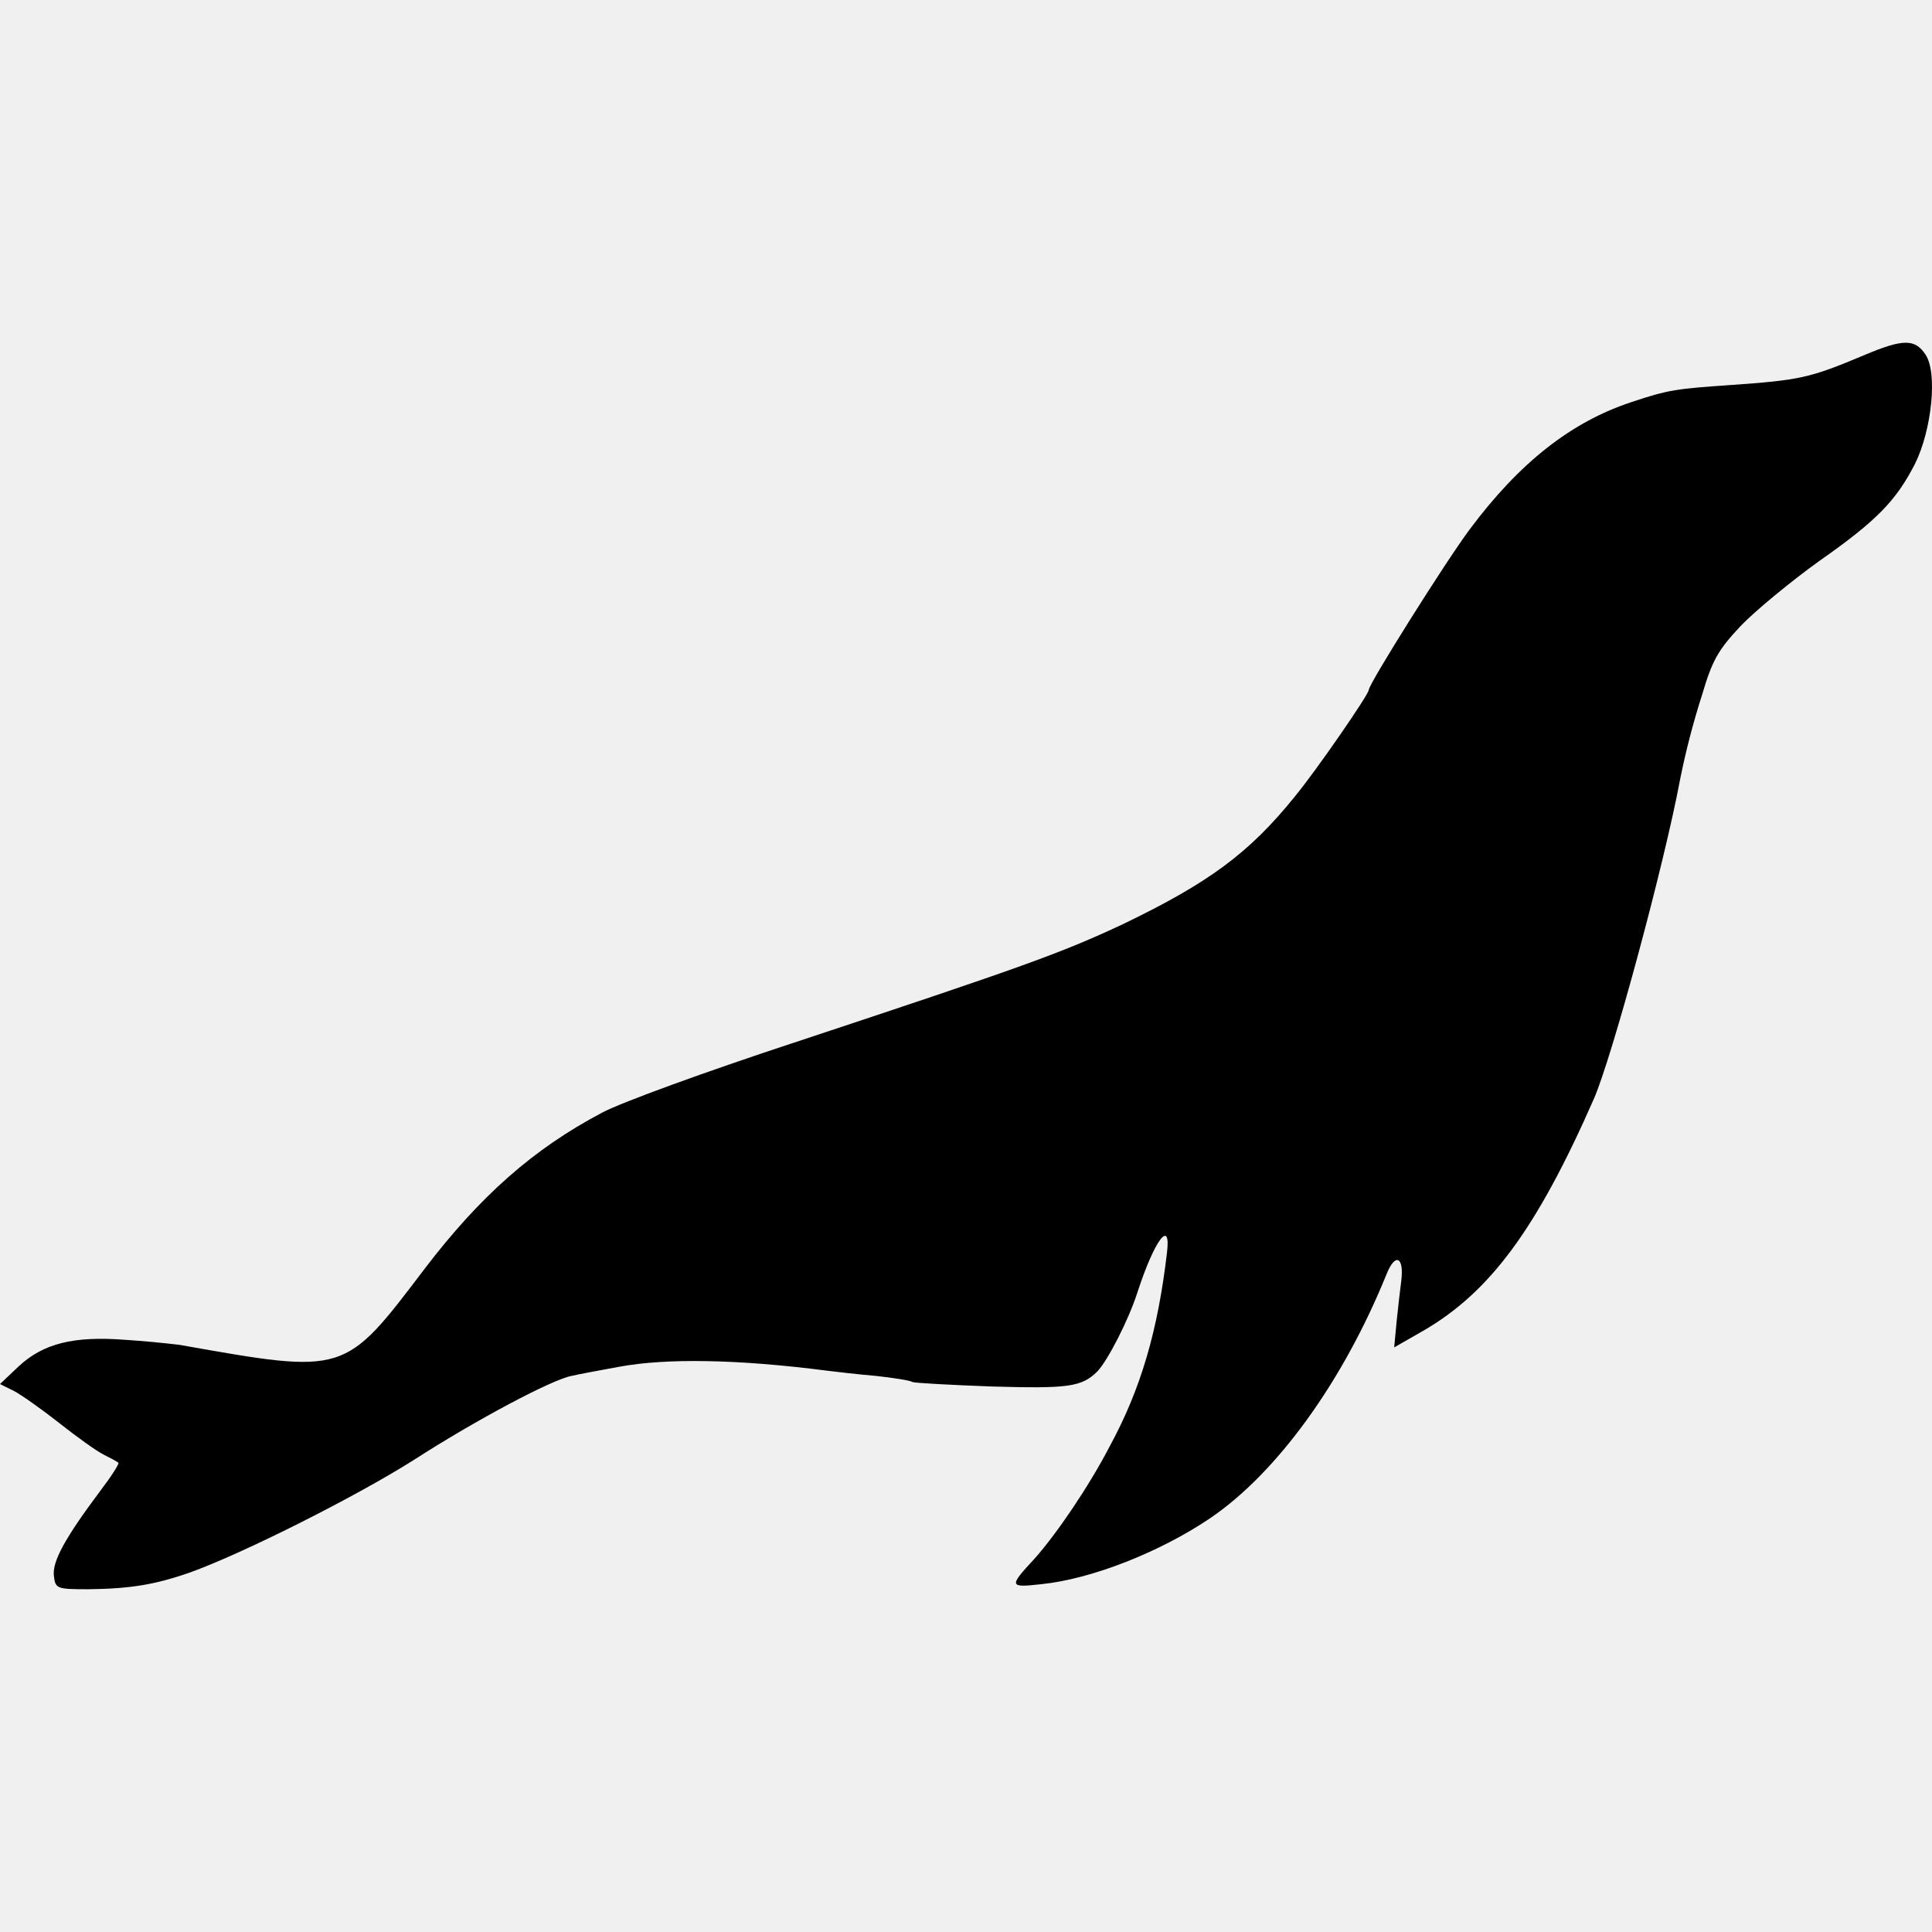
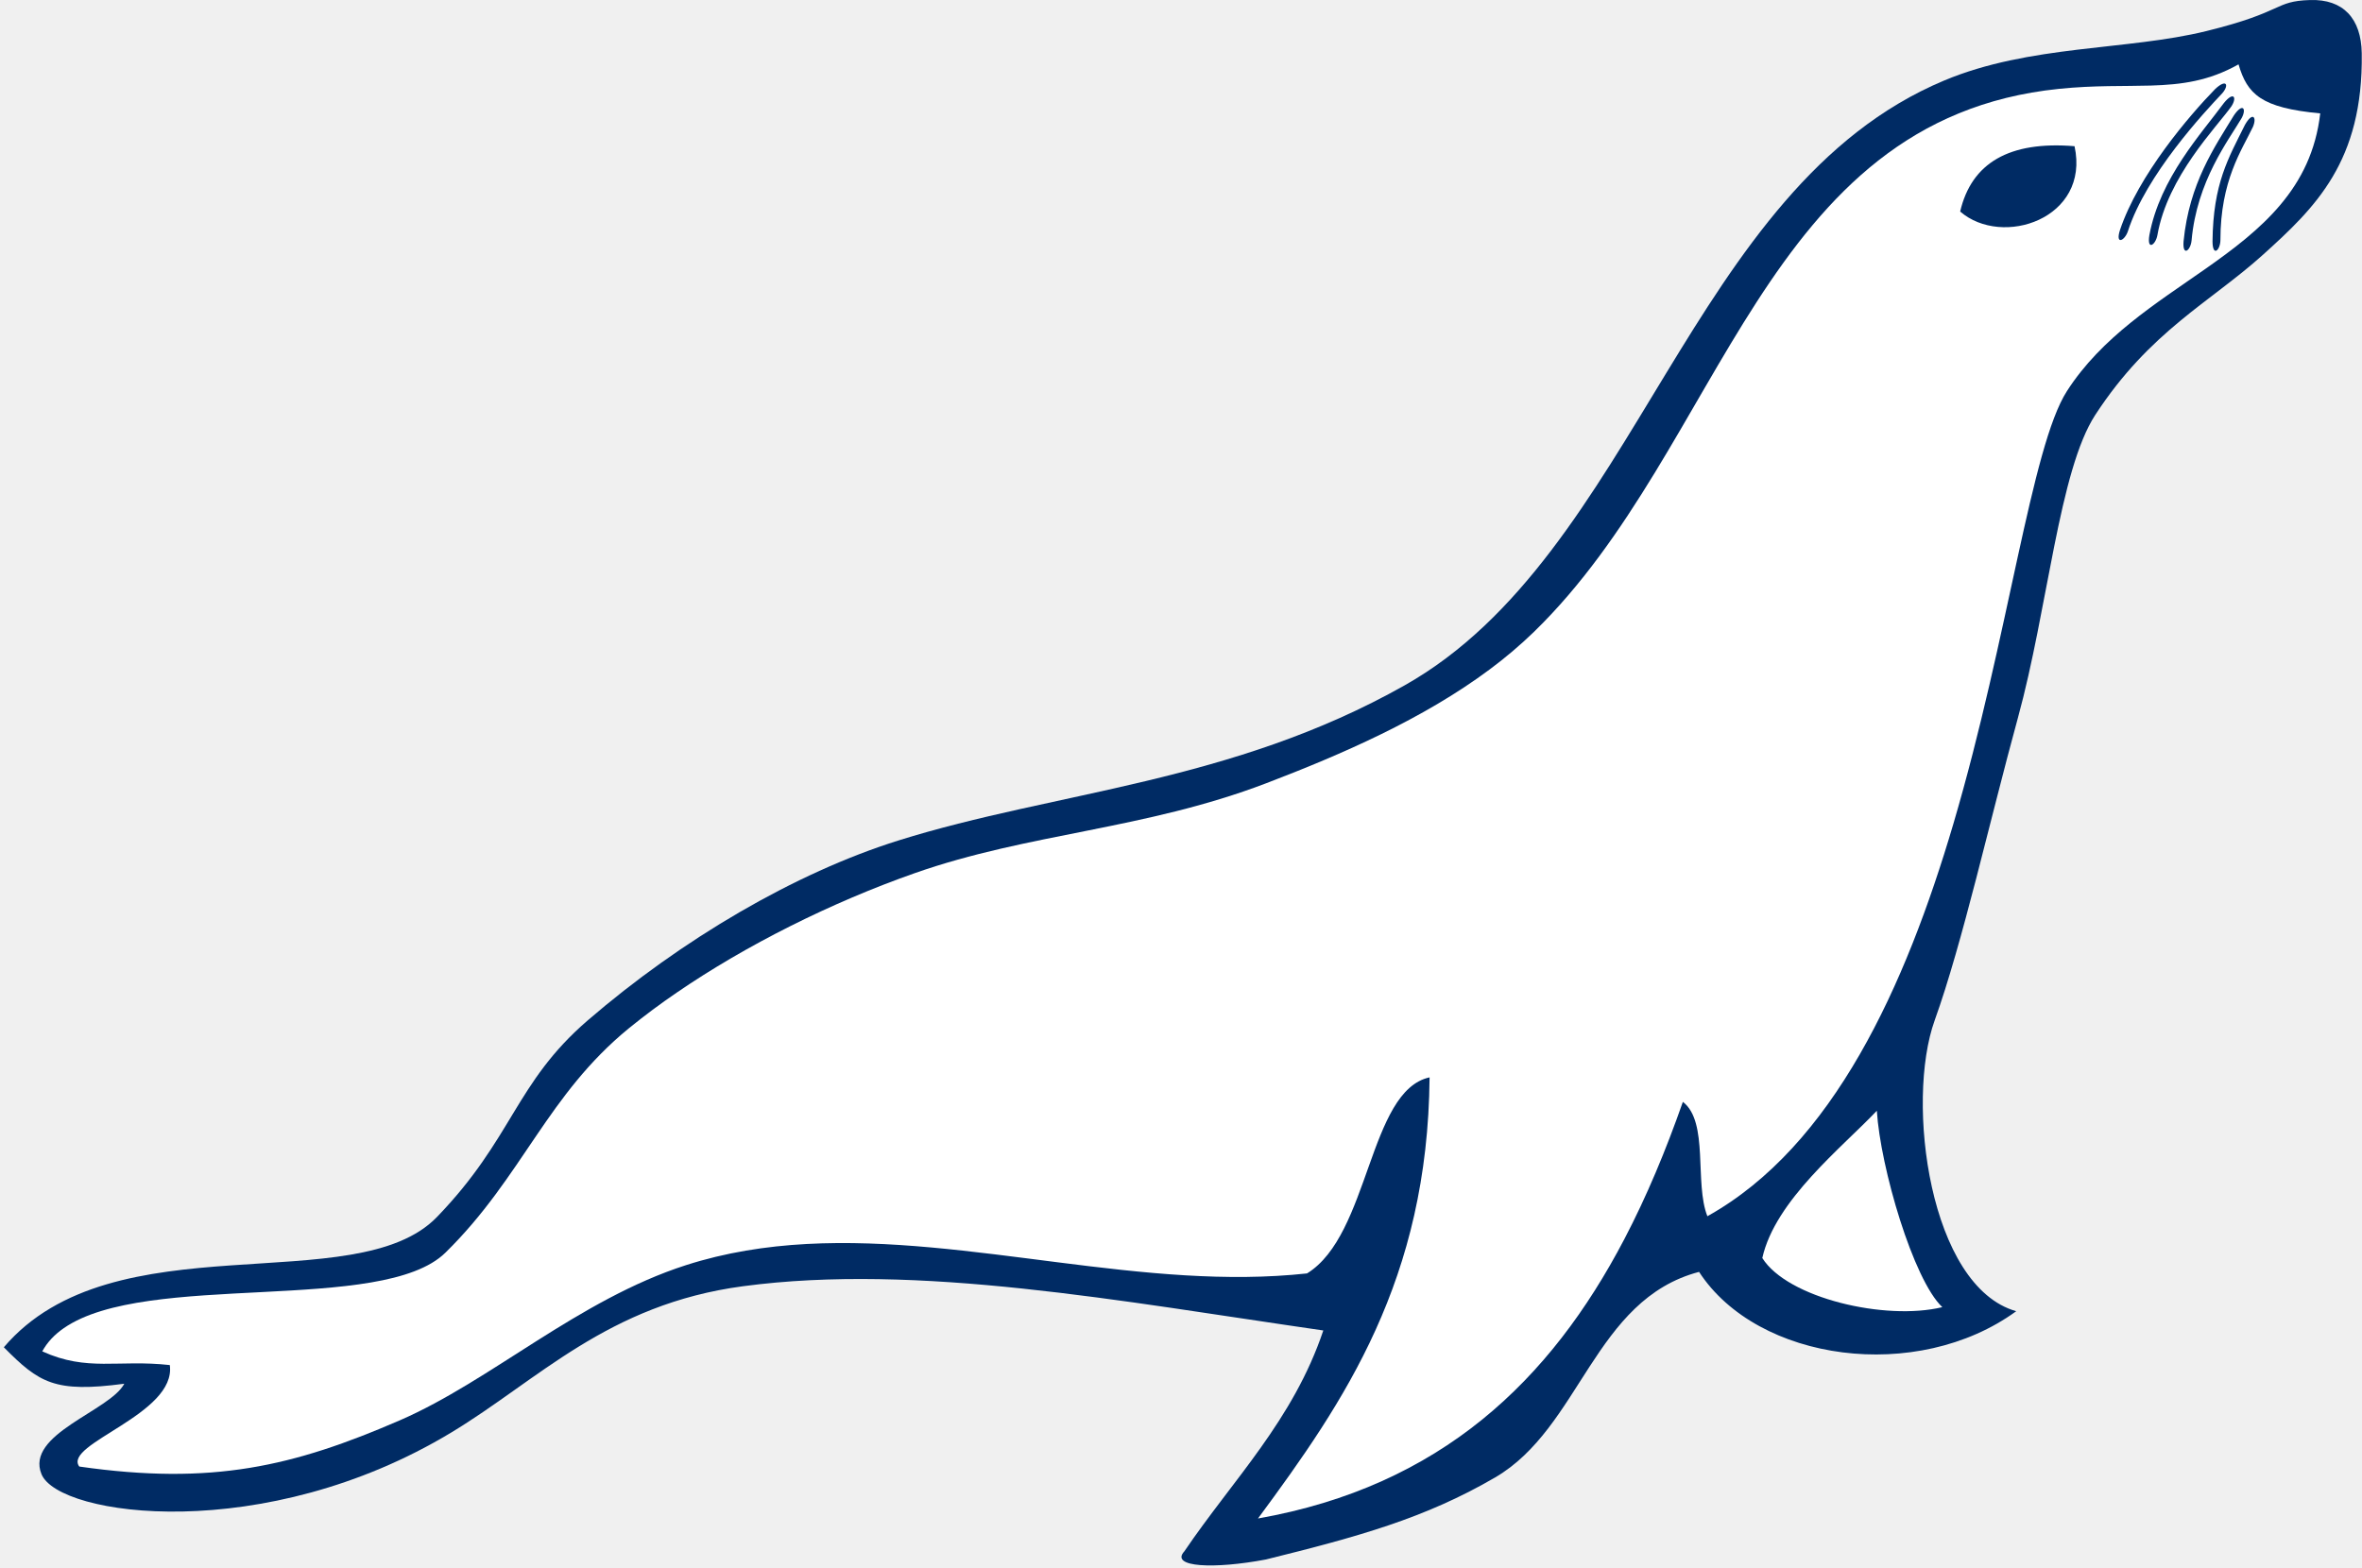
- <svg xmlns="http://www.w3.org/2000/svg" role="img" viewBox="0 0 24 24">
-   <path d="M23.157 4.412c-.676.284-.79.31-1.673.372-.65.045-.757.057-1.212.209-.75.246-1.395.75-2.02 1.59-.296.398-1.249 1.913-1.249 1.988 0 .057-.65.998-.915 1.32-.574.713-1.08 1.079-2.14 1.59-.77.36-1.224.524-4.102 1.477-1.073.353-2.133.738-2.367.864-.852.449-1.515 1.036-2.203 1.938-1.003 1.32-.972 1.313-3.042.947a12.264 12.264 0 00-.675-.063c-.644-.05-1.023.044-1.332.334L0 17.193l.177.088c.094.05.353.234.561.398.215.17.461.347.55.391.088.044.17.088.183.101.012.013-.089.17-.228.353-.435.581-.593.871-.574 1.048.019.164.032.17.43.17.517-.006.826-.056 1.261-.208.65-.233 2.058-.94 2.784-1.4.776-.5 1.717-.998 1.956-1.042.082-.02.354-.07.594-.114.58-.107 1.464-.095 2.587.05.108.013.373.045.6.064.227.025.43.057.454.076.026.012.474.037.998.056.934.026 1.104.007 1.3-.189.126-.133.385-.631.498-.985.209-.643.417-.921.366-.492-.113.966-.322 1.692-.713 2.411-.259.499-.663 1.092-.934 1.395-.322.347-.315.36.088.315.619-.063 1.471-.397 2.096-.82.827-.562 1.647-1.691 2.19-3.03.107-.27.22-.22.183.083-.013.094-.038.315-.057.498l-.031.328.353-.202c.833-.48 1.414-1.262 2.127-2.884.227-.518.877-2.922 1.073-3.976a9.64 9.64 0 01.271-1.042c.127-.429.196-.555.48-.858.183-.19.625-.555.978-.808.72-.505.953-.75 1.187-1.205.208-.417.284-1.13.132-1.357-.132-.202-.284-.196-.763.006Z" />
+ <svg xmlns="http://www.w3.org/2000/svg" width="2500" height="1660" viewBox="0 0 256 170" preserveAspectRatio="xMinYMin meet">
+   <path d="M250.392.004c-3.95.127-2.701 1.265-11.236 3.365-8.619 2.121-19.147 1.47-28.428 5.363-27.706 11.62-33.265 51.333-58.452 65.559-18.827 10.634-37.822 11.482-54.899 16.834-11.223 3.519-23.5 10.736-33.668 19.499-7.892 6.803-8.098 12.786-16.345 21.32-8.82 9.127-35.057.154-46.948 14.124 3.83 3.873 5.51 4.958 13.058 3.953-1.562 2.962-10.775 5.458-8.972 9.816 1.898 4.585 24.17 7.693 44.417-4.53 9.429-5.693 16.94-13.899 31.624-15.857 19.003-2.533 40.895 1.624 62.894 4.797-3.262 9.726-9.811 16.194-15.057 23.94-1.625 1.75 3.263 1.946 8.839.889 10.03-2.48 17.258-4.478 24.828-8.884 9.3-5.414 10.71-19.293 22.12-22.297 6.357 9.772 23.649 12.08 34.378 4.264-9.415-2.665-12.017-22.705-8.839-31.535 3.01-8.36 5.985-21.73 9.017-32.78 3.255-11.866 4.455-26.823 8.394-32.868 5.927-9.094 12.475-12.217 18.16-17.345 5.686-5.129 10.89-10.12 10.719-21.855-.055-3.78-2.01-5.886-5.604-5.772z" fill="#002B64" />
+   <path d="M8.594 159c14.418 2.066 23.186 0 34.764-5.02 9.852-4.273 19.366-13.081 31-16.815 17.085-5.482 35.821.007 54.085 1.102 4.448.267 8.867.27 13.229-.205 6.803-4.182 6.663-19.823 13.285-21.256-.195 21.945-9.192 35.094-18.601 47.826 19.83-3.502 31.697-14.972 39.712-30.291 2.432-4.645 4.508-9.642 6.344-14.88 2.839 2.179 1.23 8.808 2.657 12.4 13.659-7.609 21.48-24.973 26.66-42.535 5.992-20.325 8.445-40.906 12.31-46.92 3.772-5.87 9.642-9.488 15-13.246 6.09-4.273 11.52-8.726 12.458-16.867-6.421-.594-7.906-2.08-8.856-5.316-3.215 1.812-6.171 2.2-9.511 2.3-2.898.088-6.082-.041-9.971.358-32.16 3.303-36.247 38.75-56.86 58.844a48.347 48.347 0 0 1-4.835 4.104c-7.22 5.38-16.076 9.224-24.22 12.337-13.183 5.037-25.716 5.395-38.084 9.743-9.08 3.191-18.306 7.82-25.763 12.924a76.37 76.37 0 0 0-5.238 3.903c-4.376 3.58-7.249 7.553-10.027 11.64-2.866 4.21-5.633 8.543-9.851 12.682-6.834 6.71-32.37 1.957-41.36 8.18-1.002.692-1.798 1.523-2.34 2.521 4.906 2.229 8.182.861 13.825 1.485.74 5.355-11.642 8.537-9.812 11.003zM203.435 120.426c.384 6.143 3.95 18.33 7.098 21.293-6.166 1.5-16.787-.978-19.512-5.327 1.4-6.28 8.686-12.02 12.414-15.966z" fill="#FFF" />
+   <path d="M212.468 22.935c4.552 3.952 14.105.78 12.398-7.084-7.074-.586-11.172 1.815-12.398 7.084zM244.207 13.744c-1.21 2.54-3.529 5.815-3.529 12.28-.01 1.11-.843 1.871-.857.16.063-6.32 1.735-9.051 3.512-12.641.826-1.471 1.323-.864.874.201z" fill="#002B64" />
+   <path d="M242.988 12.788c-1.429 2.423-4.868 6.844-5.437 13.285-.105 1.104-1.003 1.788-.867.081.62-6.288 3.369-10.224 5.455-13.645.947-1.391 1.392-.743.849.279zM241.876 11.52c-1.627 2.294-6.922 7.603-8.029 13.975-.199 1.09-1.151 1.698-.871.008 1.146-6.215 5.71-11.1 8.076-14.331 1.06-1.31 1.448-.625.824.348zM240.884 10.106c-1.933 2.042-8.245 8.812-10.235 14.964-.352 1.051-1.38 1.52-.864-.114 2.007-5.992 7.535-12.447 10.332-15.312 1.235-1.147 1.522-.415.767.462z" fill="#002B64" />
</svg>
